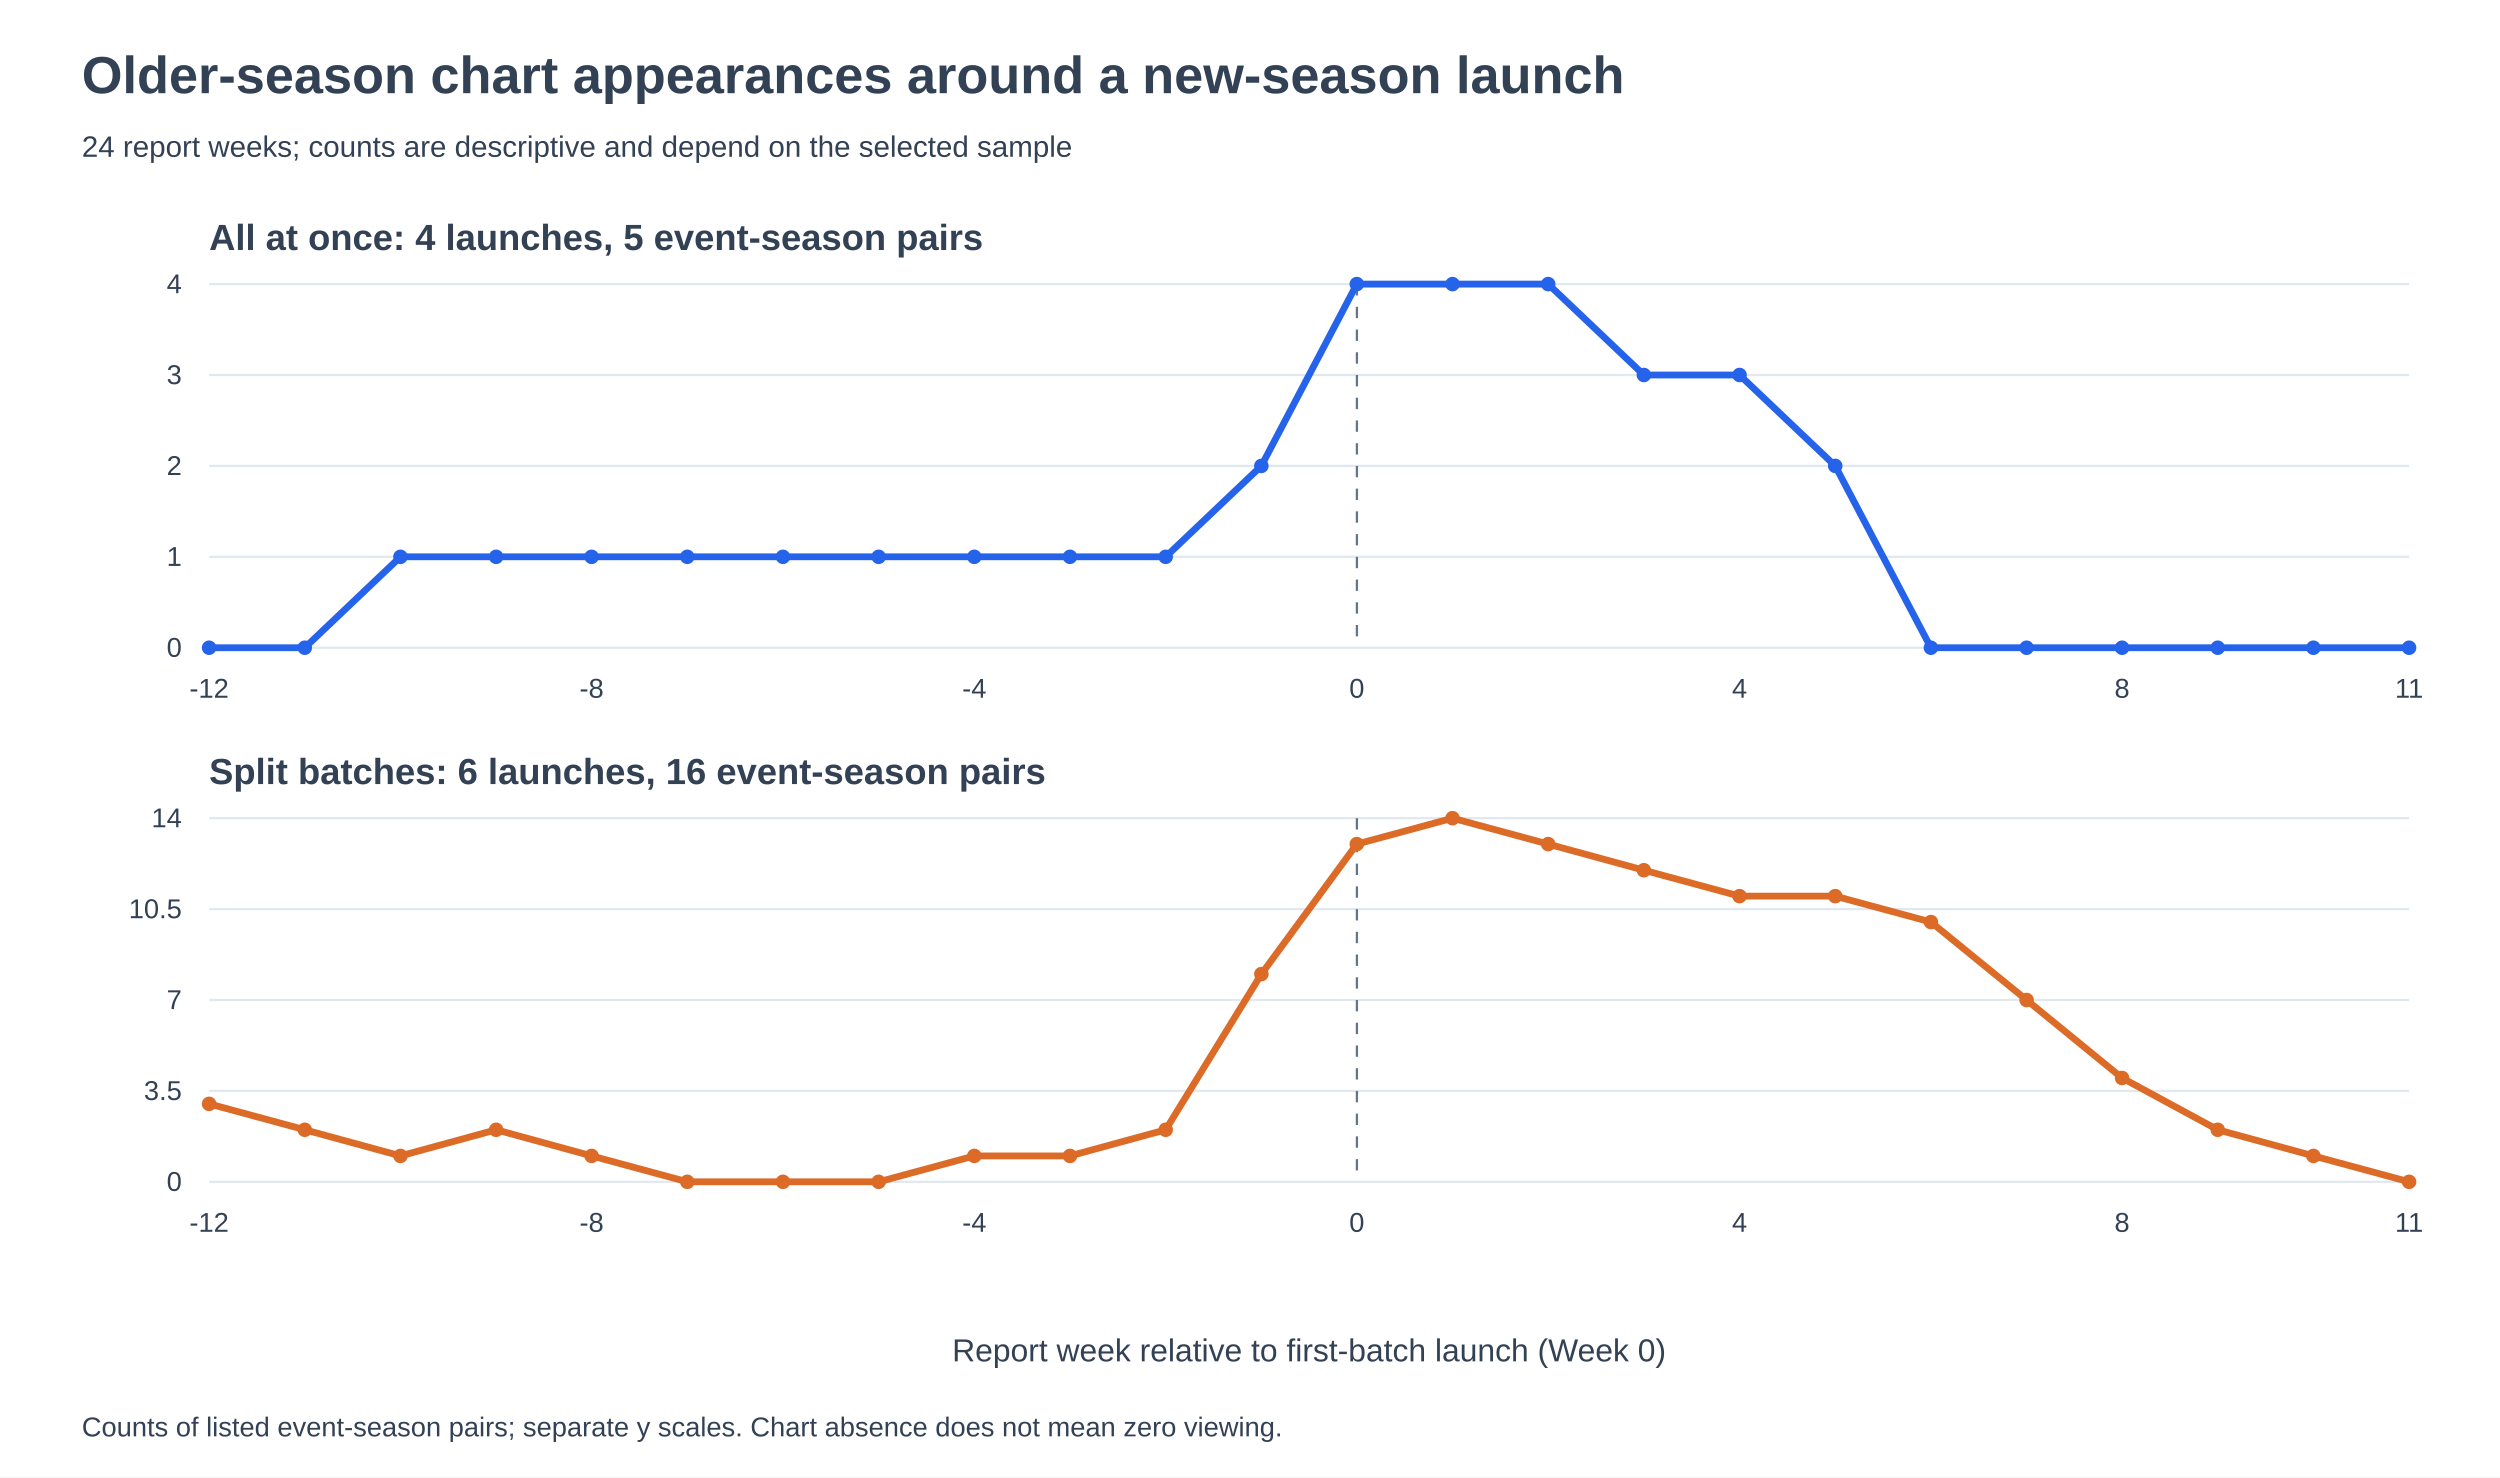
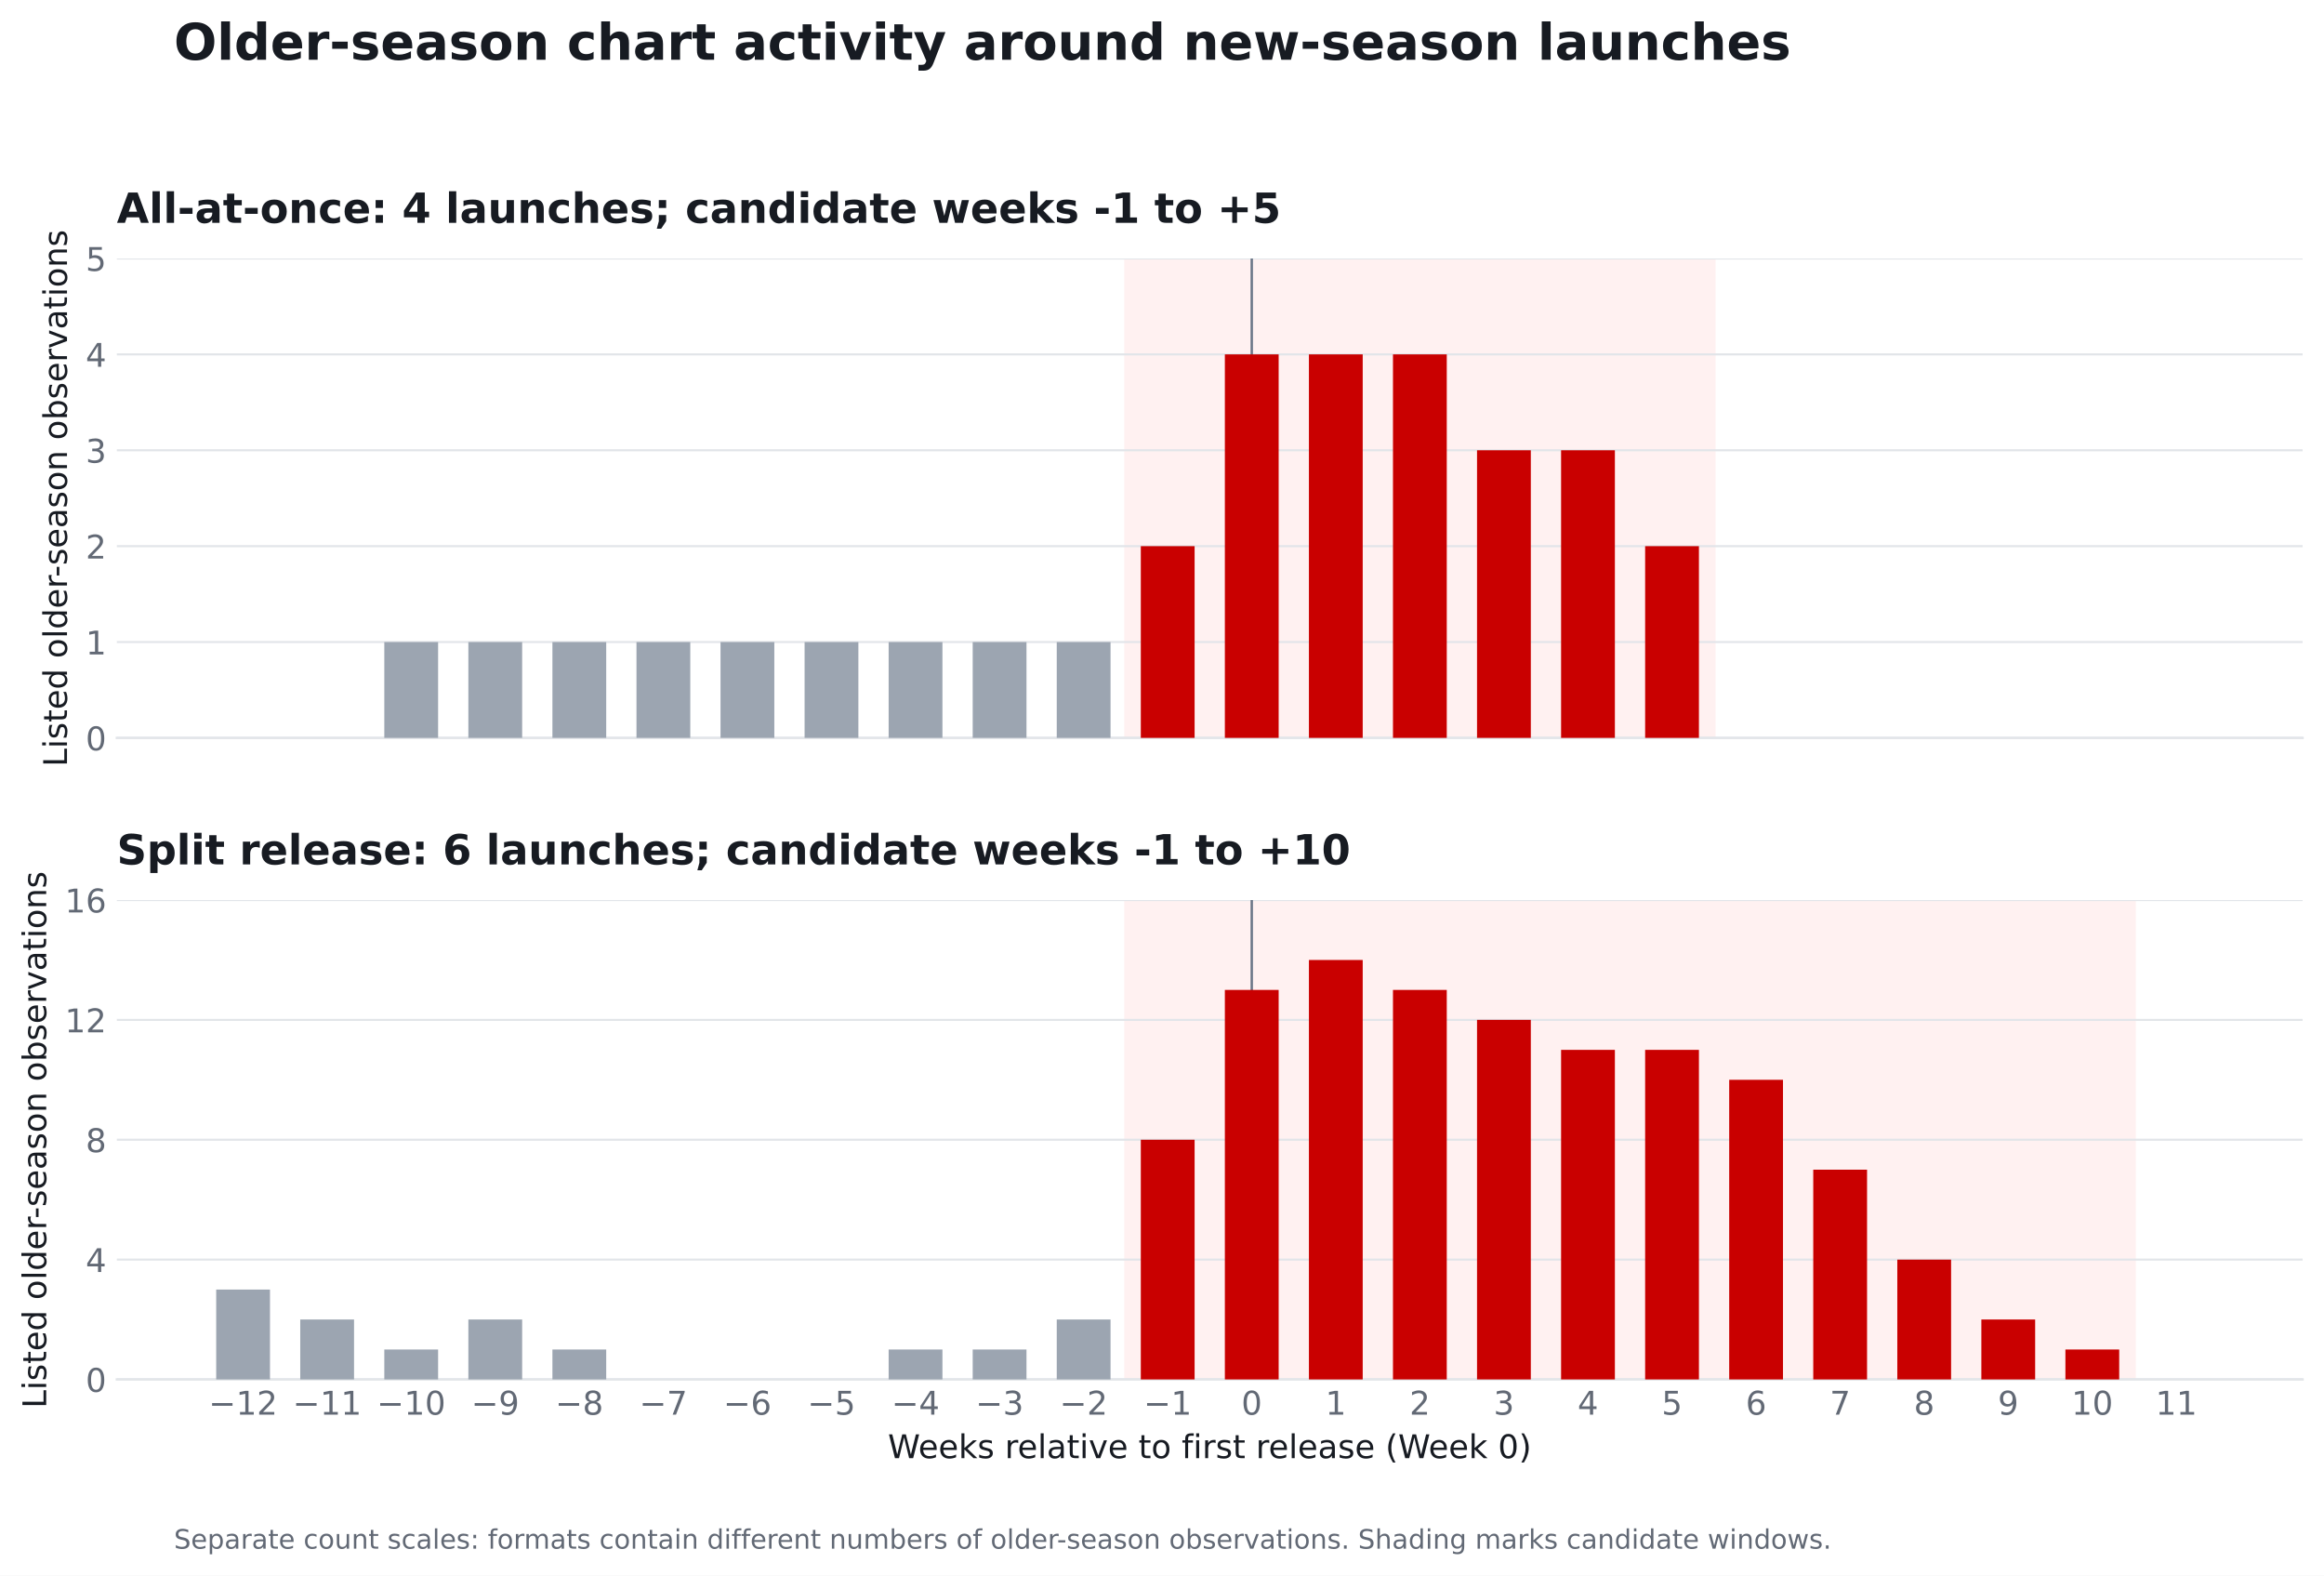
- <svg xmlns="http://www.w3.org/2000/svg" width="1100" height="650" viewBox="0 0 1100 650">
-   <rect width="1100" height="650" fill="white" />
-   <text x="36.0" y="41.0" font-family="Arial, sans-serif" font-size="23" text-anchor="start" fill="#334155" font-weight="bold">Older-season chart appearances around a new-season launch</text>
-   <text x="36.0" y="69.0" font-family="Arial, sans-serif" font-size="13" text-anchor="start" fill="#334155" font-weight="normal">24 report weeks; counts are descriptive and depend on the selected sample</text>
-   <text x="92.0" y="110.0" font-family="Arial, sans-serif" font-size="16" text-anchor="start" fill="#334155" font-weight="bold">All at once: 4 launches, 5 event-season pairs</text>
-   <line x1="92" y1="285" x2="1060" y2="285" stroke="#e2e8f0" />
-   <text x="80.0" y="289.0" font-family="Arial, sans-serif" font-size="12" text-anchor="end" fill="#334155" font-weight="normal">0</text>
-   <line x1="92" y1="245.0" x2="1060" y2="245.0" stroke="#e2e8f0" />
-   <text x="80.0" y="249.0" font-family="Arial, sans-serif" font-size="12" text-anchor="end" fill="#334155" font-weight="normal">1</text>
-   <line x1="92" y1="205.0" x2="1060" y2="205.0" stroke="#e2e8f0" />
-   <text x="80.0" y="209.0" font-family="Arial, sans-serif" font-size="12" text-anchor="end" fill="#334155" font-weight="normal">2</text>
-   <line x1="92" y1="165.0" x2="1060" y2="165.0" stroke="#e2e8f0" />
-   <text x="80.0" y="169.0" font-family="Arial, sans-serif" font-size="12" text-anchor="end" fill="#334155" font-weight="normal">3</text>
-   <line x1="92" y1="125" x2="1060" y2="125" stroke="#e2e8f0" />
-   <text x="80.0" y="129.0" font-family="Arial, sans-serif" font-size="12" text-anchor="end" fill="#334155" font-weight="normal">4</text>
-   <line x1="597.043" y1="125" x2="597.043" y2="285" stroke="#64748b" stroke-dasharray="5 5" />
-   <text x="92.0" y="307.0" font-family="Arial, sans-serif" font-size="12" text-anchor="middle" fill="#334155" font-weight="normal">-12</text>
-   <text x="260.3" y="307.0" font-family="Arial, sans-serif" font-size="12" text-anchor="middle" fill="#334155" font-weight="normal">-8</text>
-   <text x="428.7" y="307.0" font-family="Arial, sans-serif" font-size="12" text-anchor="middle" fill="#334155" font-weight="normal">-4</text>
-   <text x="597.0" y="307.0" font-family="Arial, sans-serif" font-size="12" text-anchor="middle" fill="#334155" font-weight="normal">0</text>
-   <text x="765.4" y="307.0" font-family="Arial, sans-serif" font-size="12" text-anchor="middle" fill="#334155" font-weight="normal">4</text>
-   <text x="933.7" y="307.0" font-family="Arial, sans-serif" font-size="12" text-anchor="middle" fill="#334155" font-weight="normal">8</text>
-   <text x="1060.0" y="307.0" font-family="Arial, sans-serif" font-size="12" text-anchor="middle" fill="#334155" font-weight="normal">11</text>
-   <polyline points="92.0,285.0 134.1,285.0 176.2,245.0 218.3,245.0 260.3,245.0 302.4,245.0 344.5,245.0 386.6,245.0 428.7,245.0 470.8,245.0 512.9,245.0 555.0,205.0 597.0,125.0 639.1,125.0 681.2,125.0 723.3,165.0 765.4,165.0 807.5,205.0 849.6,285.0 891.7,285.0 933.7,285.0 975.8,285.0 1017.9,285.0 1060.0,285.0" fill="none" stroke="#2563eb" stroke-width="3" />
-   <circle cx="92.0" cy="285.0" r="3.2" fill="#2563eb" />
-   <circle cx="134.1" cy="285.0" r="3.2" fill="#2563eb" />
-   <circle cx="176.2" cy="245.0" r="3.2" fill="#2563eb" />
-   <circle cx="218.3" cy="245.0" r="3.2" fill="#2563eb" />
-   <circle cx="260.3" cy="245.0" r="3.2" fill="#2563eb" />
-   <circle cx="302.4" cy="245.0" r="3.2" fill="#2563eb" />
-   <circle cx="344.5" cy="245.0" r="3.2" fill="#2563eb" />
-   <circle cx="386.6" cy="245.0" r="3.2" fill="#2563eb" />
-   <circle cx="428.7" cy="245.0" r="3.2" fill="#2563eb" />
-   <circle cx="470.8" cy="245.0" r="3.2" fill="#2563eb" />
-   <circle cx="512.9" cy="245.0" r="3.2" fill="#2563eb" />
-   <circle cx="555.0" cy="205.0" r="3.2" fill="#2563eb" />
-   <circle cx="597.0" cy="125.0" r="3.2" fill="#2563eb" />
-   <circle cx="639.1" cy="125.0" r="3.2" fill="#2563eb" />
-   <circle cx="681.2" cy="125.0" r="3.2" fill="#2563eb" />
-   <circle cx="723.3" cy="165.0" r="3.2" fill="#2563eb" />
-   <circle cx="765.4" cy="165.0" r="3.2" fill="#2563eb" />
-   <circle cx="807.5" cy="205.0" r="3.2" fill="#2563eb" />
-   <circle cx="849.6" cy="285.0" r="3.2" fill="#2563eb" />
-   <circle cx="891.7" cy="285.0" r="3.2" fill="#2563eb" />
-   <circle cx="933.7" cy="285.0" r="3.2" fill="#2563eb" />
-   <circle cx="975.8" cy="285.0" r="3.2" fill="#2563eb" />
-   <circle cx="1017.9" cy="285.0" r="3.2" fill="#2563eb" />
-   <circle cx="1060.0" cy="285.0" r="3.2" fill="#2563eb" />
-   <text x="92.0" y="345.0" font-family="Arial, sans-serif" font-size="16" text-anchor="start" fill="#334155" font-weight="bold">Split batches: 6 launches, 16 event-season pairs</text>
-   <line x1="92" y1="520" x2="1060" y2="520" stroke="#e2e8f0" />
-   <text x="80.0" y="524.0" font-family="Arial, sans-serif" font-size="12" text-anchor="end" fill="#334155" font-weight="normal">0</text>
-   <line x1="92" y1="480.0" x2="1060" y2="480.0" stroke="#e2e8f0" />
-   <text x="80.0" y="484.0" font-family="Arial, sans-serif" font-size="12" text-anchor="end" fill="#334155" font-weight="normal">3.5</text>
-   <line x1="92" y1="440.0" x2="1060" y2="440.0" stroke="#e2e8f0" />
-   <text x="80.0" y="444.0" font-family="Arial, sans-serif" font-size="12" text-anchor="end" fill="#334155" font-weight="normal">7</text>
-   <line x1="92" y1="400.0" x2="1060" y2="400.0" stroke="#e2e8f0" />
-   <text x="80.0" y="404.0" font-family="Arial, sans-serif" font-size="12" text-anchor="end" fill="#334155" font-weight="normal">10.5</text>
-   <line x1="92" y1="360" x2="1060" y2="360" stroke="#e2e8f0" />
-   <text x="80.0" y="364.0" font-family="Arial, sans-serif" font-size="12" text-anchor="end" fill="#334155" font-weight="normal">14</text>
-   <line x1="597.043" y1="360" x2="597.043" y2="520" stroke="#64748b" stroke-dasharray="5 5" />
-   <text x="92.0" y="542.0" font-family="Arial, sans-serif" font-size="12" text-anchor="middle" fill="#334155" font-weight="normal">-12</text>
-   <text x="260.3" y="542.0" font-family="Arial, sans-serif" font-size="12" text-anchor="middle" fill="#334155" font-weight="normal">-8</text>
-   <text x="428.7" y="542.0" font-family="Arial, sans-serif" font-size="12" text-anchor="middle" fill="#334155" font-weight="normal">-4</text>
-   <text x="597.0" y="542.0" font-family="Arial, sans-serif" font-size="12" text-anchor="middle" fill="#334155" font-weight="normal">0</text>
-   <text x="765.4" y="542.0" font-family="Arial, sans-serif" font-size="12" text-anchor="middle" fill="#334155" font-weight="normal">4</text>
-   <text x="933.7" y="542.0" font-family="Arial, sans-serif" font-size="12" text-anchor="middle" fill="#334155" font-weight="normal">8</text>
-   <text x="1060.0" y="542.0" font-family="Arial, sans-serif" font-size="12" text-anchor="middle" fill="#334155" font-weight="normal">11</text>
-   <polyline points="92.0,485.7 134.1,497.1 176.2,508.6 218.3,497.1 260.3,508.6 302.4,520.0 344.5,520.0 386.6,520.0 428.7,508.6 470.8,508.6 512.9,497.1 555.0,428.6 597.0,371.4 639.1,360.0 681.2,371.4 723.3,382.9 765.4,394.3 807.5,394.3 849.6,405.7 891.7,440.0 933.7,474.3 975.8,497.1 1017.9,508.6 1060.0,520.0" fill="none" stroke="#db6b27" stroke-width="3" />
-   <circle cx="92.0" cy="485.7" r="3.2" fill="#db6b27" />
-   <circle cx="134.1" cy="497.1" r="3.2" fill="#db6b27" />
-   <circle cx="176.2" cy="508.6" r="3.2" fill="#db6b27" />
-   <circle cx="218.3" cy="497.1" r="3.2" fill="#db6b27" />
-   <circle cx="260.3" cy="508.6" r="3.2" fill="#db6b27" />
-   <circle cx="302.4" cy="520.0" r="3.2" fill="#db6b27" />
-   <circle cx="344.5" cy="520.0" r="3.2" fill="#db6b27" />
-   <circle cx="386.6" cy="520.0" r="3.2" fill="#db6b27" />
-   <circle cx="428.7" cy="508.6" r="3.2" fill="#db6b27" />
-   <circle cx="470.8" cy="508.6" r="3.2" fill="#db6b27" />
-   <circle cx="512.9" cy="497.1" r="3.2" fill="#db6b27" />
-   <circle cx="555.0" cy="428.6" r="3.2" fill="#db6b27" />
-   <circle cx="597.0" cy="371.4" r="3.2" fill="#db6b27" />
-   <circle cx="639.1" cy="360.0" r="3.2" fill="#db6b27" />
-   <circle cx="681.2" cy="371.4" r="3.2" fill="#db6b27" />
-   <circle cx="723.3" cy="382.9" r="3.2" fill="#db6b27" />
-   <circle cx="765.4" cy="394.3" r="3.2" fill="#db6b27" />
-   <circle cx="807.5" cy="394.3" r="3.2" fill="#db6b27" />
-   <circle cx="849.6" cy="405.7" r="3.2" fill="#db6b27" />
-   <circle cx="891.7" cy="440.0" r="3.2" fill="#db6b27" />
-   <circle cx="933.7" cy="474.3" r="3.2" fill="#db6b27" />
-   <circle cx="975.8" cy="497.1" r="3.2" fill="#db6b27" />
-   <circle cx="1017.9" cy="508.6" r="3.2" fill="#db6b27" />
-   <circle cx="1060.0" cy="520.0" r="3.2" fill="#db6b27" />
-   <text x="576.0" y="599.0" font-family="Arial, sans-serif" font-size="14" text-anchor="middle" fill="#334155" font-weight="normal">Report week relative to first-batch launch (Week 0)</text>
-   <text x="36.0" y="632.0" font-family="Arial, sans-serif" font-size="12" text-anchor="start" fill="#334155" font-weight="normal">Counts of listed event-season pairs; separate y scales. Chart absence does not mean zero viewing.</text>
+ <svg xmlns="http://www.w3.org/2000/svg" width="782.533pt" height="530.424pt" viewBox="0 0 782.533 530.424" version="1.1">
+   <defs>
+     <style type="text/css">*{stroke-linejoin: round; stroke-linecap: butt}</style>
+   </defs>
+   <g id="figure_1">
+     <g id="patch_1">
+       <path d="M 0 530.424  L 782.533 530.424  L 782.533 0  L 0 0  z " style="fill: #ffffff" />
+     </g>
+     <g id="axes_1">
+       <g id="patch_2">
+         <path d="M 39.343 248.416  L 775.333 248.416  L 775.333 87.024  L 39.343 87.024  z " style="fill: #ffffff" />
+       </g>
+       <g id="patch_3">
+         <path d="M 379.035 248.416  L 577.156 248.416  L 577.156 87.024  L 379.035 87.024  z " clip-path="url(#pc208559058)" style="fill: #fff1f1; stroke: #fff1f1; stroke-linejoin: miter" />
+       </g>
+       <g id="matplotlib.axis_1">
+         <g id="xtick_1">
+           <g id="line2d_1" />
+         </g>
+         <g id="xtick_2">
+           <g id="line2d_2" />
+         </g>
+         <g id="xtick_3">
+           <g id="line2d_3" />
+         </g>
+         <g id="xtick_4">
+           <g id="line2d_4" />
+         </g>
+         <g id="xtick_5">
+           <g id="line2d_5" />
+         </g>
+         <g id="xtick_6">
+           <g id="line2d_6" />
+         </g>
+         <g id="xtick_7">
+           <g id="line2d_7" />
+         </g>
+         <g id="xtick_8">
+           <g id="line2d_8" />
+         </g>
+         <g id="xtick_9">
+           <g id="line2d_9" />
+         </g>
+         <g id="xtick_10">
+           <g id="line2d_10" />
+         </g>
+         <g id="xtick_11">
+           <g id="line2d_11" />
+         </g>
+         <g id="xtick_12">
+           <g id="line2d_12" />
+         </g>
+         <g id="xtick_13">
+           <g id="line2d_13" />
+         </g>
+         <g id="xtick_14">
+           <g id="line2d_14" />
+         </g>
+         <g id="xtick_15">
+           <g id="line2d_15" />
+         </g>
+         <g id="xtick_16">
+           <g id="line2d_16" />
+         </g>
+         <g id="xtick_17">
+           <g id="line2d_17" />
+         </g>
+         <g id="xtick_18">
+           <g id="line2d_18" />
+         </g>
+         <g id="xtick_19">
+           <g id="line2d_19" />
+         </g>
+         <g id="xtick_20">
+           <g id="line2d_20" />
+         </g>
+         <g id="xtick_21">
+           <g id="line2d_21" />
+         </g>
+         <g id="xtick_22">
+           <g id="line2d_22" />
+         </g>
+         <g id="xtick_23">
+           <g id="line2d_23" />
+         </g>
+         <g id="xtick_24">
+           <g id="line2d_24" />
+         </g>
+       </g>
+       <g id="matplotlib.axis_2">
+         <g id="ytick_1">
+           <g id="line2d_25">
+             <path d="M 39.343 248.416  L 775.333 248.416  " clip-path="url(#pc208559058)" style="fill: none; stroke: #e2e5e9; stroke-width: 0.7; stroke-linecap: square" />
+           </g>
+           <g id="line2d_26" />
+           <g id="text_1">
+             <text style="font-size: 11px; font-family: 'DejaVu Sans'; text-anchor: end; fill: #626975" x="35.843" y="252.595" transform="rotate(-0 35.84344 252.5951)">0</text>
+           </g>
+         </g>
+         <g id="ytick_2">
+           <g id="line2d_27">
+             <path d="M 39.343 216.138  L 775.333 216.138  " clip-path="url(#pc208559058)" style="fill: none; stroke: #e2e5e9; stroke-width: 0.7; stroke-linecap: square" />
+           </g>
+           <g id="line2d_28" />
+           <g id="text_2">
+             <text style="font-size: 11px; font-family: 'DejaVu Sans'; text-anchor: end; fill: #626975" x="35.843" y="220.317" transform="rotate(-0 35.84344 220.3167)">1</text>
+           </g>
+         </g>
+         <g id="ytick_3">
+           <g id="line2d_29">
+             <path d="M 39.343 183.859  L 775.333 183.859  " clip-path="url(#pc208559058)" style="fill: none; stroke: #e2e5e9; stroke-width: 0.7; stroke-linecap: square" />
+           </g>
+           <g id="line2d_30" />
+           <g id="text_3">
+             <text style="font-size: 11px; font-family: 'DejaVu Sans'; text-anchor: end; fill: #626975" x="35.843" y="188.038" transform="rotate(-0 35.84344 188.0383)">2</text>
+           </g>
+         </g>
+         <g id="ytick_4">
+           <g id="line2d_31">
+             <path d="M 39.343 151.581  L 775.333 151.581  " clip-path="url(#pc208559058)" style="fill: none; stroke: #e2e5e9; stroke-width: 0.7; stroke-linecap: square" />
+           </g>
+           <g id="line2d_32" />
+           <g id="text_4">
+             <text style="font-size: 11px; font-family: 'DejaVu Sans'; text-anchor: end; fill: #626975" x="35.843" y="155.76" transform="rotate(-0 35.84344 155.7599)">3</text>
+           </g>
+         </g>
+         <g id="ytick_5">
+           <g id="line2d_33">
+             <path d="M 39.343 119.302  L 775.333 119.302  " clip-path="url(#pc208559058)" style="fill: none; stroke: #e2e5e9; stroke-width: 0.7; stroke-linecap: square" />
+           </g>
+           <g id="line2d_34" />
+           <g id="text_5">
+             <text style="font-size: 11px; font-family: 'DejaVu Sans'; text-anchor: end; fill: #626975" x="35.843" y="123.482" transform="rotate(-0 35.84344 123.4815)">4</text>
+           </g>
+         </g>
+         <g id="ytick_6">
+           <g id="line2d_35">
+             <path d="M 39.343 87.024  L 775.333 87.024  " clip-path="url(#pc208559058)" style="fill: none; stroke: #e2e5e9; stroke-width: 0.7; stroke-linecap: square" />
+           </g>
+           <g id="line2d_36" />
+           <g id="text_6">
+             <text style="font-size: 11px; font-family: 'DejaVu Sans'; text-anchor: end; fill: #626975" x="35.843" y="91.203" transform="rotate(-0 35.84344 91.20314)">5</text>
+           </g>
+         </g>
+         <g id="text_7">
+           <text style="font-size: 11px; font-family: 'DejaVu Sans'; text-anchor: middle; fill: #171b22" x="22.557" y="167.72" transform="rotate(-90 22.55703 167.72)">Listed older-season observations</text>
+         </g>
+       </g>
+       <g id="line2d_37">
+         <path d="M 421.49 248.416  L 421.49 87.024  " clip-path="url(#pc208559058)" style="fill: none; stroke: #697587; stroke-width: 0.8; stroke-linecap: square" />
+       </g>
+       <g id="patch_4">
+         <path d="M 39.343 248.416  L 775.333 248.416  " style="fill: none; stroke: #e2e5e9; stroke-width: 0.8; stroke-linejoin: miter; stroke-linecap: square" />
+       </g>
+       <g id="patch_5">
+         <path d="M 72.798 248.416  L 90.911 248.416  L 90.911 248.416  L 72.798 248.416  z " clip-path="url(#pc208559058)" style="fill: #9ca5b1" />
+       </g>
+       <g id="patch_6">
+         <path d="M 101.1 248.416  L 119.214 248.416  L 119.214 248.416  L 101.1 248.416  z " clip-path="url(#pc208559058)" style="fill: #9ca5b1" />
+       </g>
+       <g id="patch_7">
+         <path d="M 129.403 248.416  L 147.517 248.416  L 147.517 216.138  L 129.403 216.138  z " clip-path="url(#pc208559058)" style="fill: #9ca5b1" />
+       </g>
+       <g id="patch_8">
+         <path d="M 157.706 248.416  L 175.82 248.416  L 175.82 216.138  L 157.706 216.138  z " clip-path="url(#pc208559058)" style="fill: #9ca5b1" />
+       </g>
+       <g id="patch_9">
+         <path d="M 186.009 248.416  L 204.123 248.416  L 204.123 216.138  L 186.009 216.138  z " clip-path="url(#pc208559058)" style="fill: #9ca5b1" />
+       </g>
+       <g id="patch_10">
+         <path d="M 214.312 248.416  L 232.426 248.416  L 232.426 216.138  L 214.312 216.138  z " clip-path="url(#pc208559058)" style="fill: #9ca5b1" />
+       </g>
+       <g id="patch_11">
+         <path d="M 242.615 248.416  L 260.729 248.416  L 260.729 216.138  L 242.615 216.138  z " clip-path="url(#pc208559058)" style="fill: #9ca5b1" />
+       </g>
+       <g id="patch_12">
+         <path d="M 270.918 248.416  L 289.032 248.416  L 289.032 216.138  L 270.918 216.138  z " clip-path="url(#pc208559058)" style="fill: #9ca5b1" />
+       </g>
+       <g id="patch_13">
+         <path d="M 299.221 248.416  L 317.335 248.416  L 317.335 216.138  L 299.221 216.138  z " clip-path="url(#pc208559058)" style="fill: #9ca5b1" />
+       </g>
+       <g id="patch_14">
+         <path d="M 327.524 248.416  L 345.638 248.416  L 345.638 216.138  L 327.524 216.138  z " clip-path="url(#pc208559058)" style="fill: #9ca5b1" />
+       </g>
+       <g id="patch_15">
+         <path d="M 355.827 248.416  L 373.941 248.416  L 373.941 216.138  L 355.827 216.138  z " clip-path="url(#pc208559058)" style="fill: #9ca5b1" />
+       </g>
+       <g id="patch_16">
+         <path d="M 384.13 248.416  L 402.244 248.416  L 402.244 183.859  L 384.13 183.859  z " clip-path="url(#pc208559058)" style="fill: #c90000" />
+       </g>
+       <g id="patch_17">
+         <path d="M 412.433 248.416  L 430.547 248.416  L 430.547 119.302  L 412.433 119.302  z " clip-path="url(#pc208559058)" style="fill: #c90000" />
+       </g>
+       <g id="patch_18">
+         <path d="M 440.736 248.416  L 458.85 248.416  L 458.85 119.302  L 440.736 119.302  z " clip-path="url(#pc208559058)" style="fill: #c90000" />
+       </g>
+       <g id="patch_19">
+         <path d="M 469.039 248.416  L 487.153 248.416  L 487.153 119.302  L 469.039 119.302  z " clip-path="url(#pc208559058)" style="fill: #c90000" />
+       </g>
+       <g id="patch_20">
+         <path d="M 497.342 248.416  L 515.456 248.416  L 515.456 151.581  L 497.342 151.581  z " clip-path="url(#pc208559058)" style="fill: #c90000" />
+       </g>
+       <g id="patch_21">
+         <path d="M 525.645 248.416  L 543.759 248.416  L 543.759 151.581  L 525.645 151.581  z " clip-path="url(#pc208559058)" style="fill: #c90000" />
+       </g>
+       <g id="patch_22">
+         <path d="M 553.948 248.416  L 572.062 248.416  L 572.062 183.859  L 553.948 183.859  z " clip-path="url(#pc208559058)" style="fill: #c90000" />
+       </g>
+       <g id="patch_23">
+         <path d="M 582.251 248.416  L 600.365 248.416  L 600.365 248.416  L 582.251 248.416  z " clip-path="url(#pc208559058)" style="fill: #9ca5b1" />
+       </g>
+       <g id="patch_24">
+         <path d="M 610.554 248.416  L 628.668 248.416  L 628.668 248.416  L 610.554 248.416  z " clip-path="url(#pc208559058)" style="fill: #9ca5b1" />
+       </g>
+       <g id="patch_25">
+         <path d="M 638.857 248.416  L 656.97 248.416  L 656.97 248.416  L 638.857 248.416  z " clip-path="url(#pc208559058)" style="fill: #9ca5b1" />
+       </g>
+       <g id="patch_26">
+         <path d="M 667.16 248.416  L 685.273 248.416  L 685.273 248.416  L 667.16 248.416  z " clip-path="url(#pc208559058)" style="fill: #9ca5b1" />
+       </g>
+       <g id="patch_27">
+         <path d="M 695.463 248.416  L 713.576 248.416  L 713.576 248.416  L 695.463 248.416  z " clip-path="url(#pc208559058)" style="fill: #9ca5b1" />
+       </g>
+       <g id="patch_28">
+         <path d="M 723.765 248.416  L 741.879 248.416  L 741.879 248.416  L 723.765 248.416  z " clip-path="url(#pc208559058)" style="fill: #9ca5b1" />
+       </g>
+       <g id="text_8">
+         <text style="font-weight: 700; font-size: 14px; font-family: 'DejaVu Sans'; text-anchor: start; fill: #171b22" x="39.343" y="75.024" transform="rotate(-0 39.34344 75.024)">All-at-once: 4 launches; candidate weeks -1 to +5</text>
+       </g>
+     </g>
+     <g id="axes_2">
+       <g id="patch_29">
+         <path d="M 39.343 464.388  L 775.333 464.388  L 775.333 302.996  L 39.343 302.996  z " style="fill: #ffffff" />
+       </g>
+       <g id="patch_30">
+         <path d="M 379.035 464.388  L 718.671 464.388  L 718.671 302.996  L 379.035 302.996  z " clip-path="url(#p5726da5b09)" style="fill: #fff1f1; stroke: #fff1f1; stroke-linejoin: miter" />
+       </g>
+       <g id="matplotlib.axis_3">
+         <g id="xtick_25">
+           <g id="line2d_38" />
+           <g id="text_9">
+             <text style="font-size: 11px; font-family: 'DejaVu Sans'; text-anchor: middle; fill: #626975" x="81.854" y="476.246" transform="rotate(-0 81.85447 476.2463)">−12</text>
+           </g>
+         </g>
+         <g id="xtick_26">
+           <g id="line2d_39" />
+           <g id="text_10">
+             <text style="font-size: 11px; font-family: 'DejaVu Sans'; text-anchor: middle; fill: #626975" x="110.157" y="476.246" transform="rotate(-0 110.1574 476.2463)">−11</text>
+           </g>
+         </g>
+         <g id="xtick_27">
+           <g id="line2d_40" />
+           <g id="text_11">
+             <text style="font-size: 11px; font-family: 'DejaVu Sans'; text-anchor: middle; fill: #626975" x="138.46" y="476.246" transform="rotate(-0 138.4604 476.2463)">−10</text>
+           </g>
+         </g>
+         <g id="xtick_28">
+           <g id="line2d_41" />
+           <g id="text_12">
+             <text style="font-size: 11px; font-family: 'DejaVu Sans'; text-anchor: middle; fill: #626975" x="166.763" y="476.246" transform="rotate(-0 166.7633 476.2463)">−9</text>
+           </g>
+         </g>
+         <g id="xtick_29">
+           <g id="line2d_42" />
+           <g id="text_13">
+             <text style="font-size: 11px; font-family: 'DejaVu Sans'; text-anchor: middle; fill: #626975" x="195.066" y="476.246" transform="rotate(-0 195.0663 476.2463)">−8</text>
+           </g>
+         </g>
+         <g id="xtick_30">
+           <g id="line2d_43" />
+           <g id="text_14">
+             <text style="font-size: 11px; font-family: 'DejaVu Sans'; text-anchor: middle; fill: #626975" x="223.369" y="476.246" transform="rotate(-0 223.3692 476.2463)">−7</text>
+           </g>
+         </g>
+         <g id="xtick_31">
+           <g id="line2d_44" />
+           <g id="text_15">
+             <text style="font-size: 11px; font-family: 'DejaVu Sans'; text-anchor: middle; fill: #626975" x="251.672" y="476.246" transform="rotate(-0 251.6722 476.2463)">−6</text>
+           </g>
+         </g>
+         <g id="xtick_32">
+           <g id="line2d_45" />
+           <g id="text_16">
+             <text style="font-size: 11px; font-family: 'DejaVu Sans'; text-anchor: middle; fill: #626975" x="279.975" y="476.246" transform="rotate(-0 279.9751 476.2463)">−5</text>
+           </g>
+         </g>
+         <g id="xtick_33">
+           <g id="line2d_46" />
+           <g id="text_17">
+             <text style="font-size: 11px; font-family: 'DejaVu Sans'; text-anchor: middle; fill: #626975" x="308.278" y="476.246" transform="rotate(-0 308.2781 476.2463)">−4</text>
+           </g>
+         </g>
+         <g id="xtick_34">
+           <g id="line2d_47" />
+           <g id="text_18">
+             <text style="font-size: 11px; font-family: 'DejaVu Sans'; text-anchor: middle; fill: #626975" x="336.581" y="476.246" transform="rotate(-0 336.5811 476.2463)">−3</text>
+           </g>
+         </g>
+         <g id="xtick_35">
+           <g id="line2d_48" />
+           <g id="text_19">
+             <text style="font-size: 11px; font-family: 'DejaVu Sans'; text-anchor: middle; fill: #626975" x="364.884" y="476.246" transform="rotate(-0 364.884 476.2463)">−2</text>
+           </g>
+         </g>
+         <g id="xtick_36">
+           <g id="line2d_49" />
+           <g id="text_20">
+             <text style="font-size: 11px; font-family: 'DejaVu Sans'; text-anchor: middle; fill: #626975" x="393.187" y="476.246" transform="rotate(-0 393.187 476.2463)">−1</text>
+           </g>
+         </g>
+         <g id="xtick_37">
+           <g id="line2d_50" />
+           <g id="text_21">
+             <text style="font-size: 11px; font-family: 'DejaVu Sans'; text-anchor: middle; fill: #626975" x="421.49" y="476.246" transform="rotate(-0 421.4899 476.2463)">0</text>
+           </g>
+         </g>
+         <g id="xtick_38">
+           <g id="line2d_51" />
+           <g id="text_22">
+             <text style="font-size: 11px; font-family: 'DejaVu Sans'; text-anchor: middle; fill: #626975" x="449.793" y="476.246" transform="rotate(-0 449.7929 476.2463)">1</text>
+           </g>
+         </g>
+         <g id="xtick_39">
+           <g id="line2d_52" />
+           <g id="text_23">
+             <text style="font-size: 11px; font-family: 'DejaVu Sans'; text-anchor: middle; fill: #626975" x="478.096" y="476.246" transform="rotate(-0 478.0958 476.2463)">2</text>
+           </g>
+         </g>
+         <g id="xtick_40">
+           <g id="line2d_53" />
+           <g id="text_24">
+             <text style="font-size: 11px; font-family: 'DejaVu Sans'; text-anchor: middle; fill: #626975" x="506.399" y="476.246" transform="rotate(-0 506.3988 476.2463)">3</text>
+           </g>
+         </g>
+         <g id="xtick_41">
+           <g id="line2d_54" />
+           <g id="text_25">
+             <text style="font-size: 11px; font-family: 'DejaVu Sans'; text-anchor: middle; fill: #626975" x="534.702" y="476.246" transform="rotate(-0 534.7017 476.2463)">4</text>
+           </g>
+         </g>
+         <g id="xtick_42">
+           <g id="line2d_55" />
+           <g id="text_26">
+             <text style="font-size: 11px; font-family: 'DejaVu Sans'; text-anchor: middle; fill: #626975" x="563.005" y="476.246" transform="rotate(-0 563.0047 476.2463)">5</text>
+           </g>
+         </g>
+         <g id="xtick_43">
+           <g id="line2d_56" />
+           <g id="text_27">
+             <text style="font-size: 11px; font-family: 'DejaVu Sans'; text-anchor: middle; fill: #626975" x="591.308" y="476.246" transform="rotate(-0 591.3076 476.2463)">6</text>
+           </g>
+         </g>
+         <g id="xtick_44">
+           <g id="line2d_57" />
+           <g id="text_28">
+             <text style="font-size: 11px; font-family: 'DejaVu Sans'; text-anchor: middle; fill: #626975" x="619.611" y="476.246" transform="rotate(-0 619.6106 476.2463)">7</text>
+           </g>
+         </g>
+         <g id="xtick_45">
+           <g id="line2d_58" />
+           <g id="text_29">
+             <text style="font-size: 11px; font-family: 'DejaVu Sans'; text-anchor: middle; fill: #626975" x="647.914" y="476.246" transform="rotate(-0 647.9135 476.2463)">8</text>
+           </g>
+         </g>
+         <g id="xtick_46">
+           <g id="line2d_59" />
+           <g id="text_30">
+             <text style="font-size: 11px; font-family: 'DejaVu Sans'; text-anchor: middle; fill: #626975" x="676.216" y="476.246" transform="rotate(-0 676.2165 476.2463)">9</text>
+           </g>
+         </g>
+         <g id="xtick_47">
+           <g id="line2d_60" />
+           <g id="text_31">
+             <text style="font-size: 11px; font-family: 'DejaVu Sans'; text-anchor: middle; fill: #626975" x="704.519" y="476.246" transform="rotate(-0 704.5194 476.2463)">10</text>
+           </g>
+         </g>
+         <g id="xtick_48">
+           <g id="line2d_61" />
+           <g id="text_32">
+             <text style="font-size: 11px; font-family: 'DejaVu Sans'; text-anchor: middle; fill: #626975" x="732.822" y="476.246" transform="rotate(-0 732.8224 476.2463)">11</text>
+           </g>
+         </g>
+         <g id="text_33">
+           <text style="font-size: 11px; font-family: 'DejaVu Sans'; text-anchor: middle; fill: #171b22" x="407.338" y="490.892" transform="rotate(-0 407.3384 490.8922)">Weeks relative to first release (Week 0)</text>
+         </g>
+       </g>
+       <g id="matplotlib.axis_4">
+         <g id="ytick_7">
+           <g id="line2d_62">
+             <path d="M 39.343 464.388  L 775.333 464.388  " clip-path="url(#p5726da5b09)" style="fill: none; stroke: #e2e5e9; stroke-width: 0.7; stroke-linecap: square" />
+           </g>
+           <g id="line2d_63" />
+           <g id="text_34">
+             <text style="font-size: 11px; font-family: 'DejaVu Sans'; text-anchor: end; fill: #626975" x="35.843" y="468.567" transform="rotate(-0 35.84344 468.5671)">0</text>
+           </g>
+         </g>
+         <g id="ytick_8">
+           <g id="line2d_64">
+             <path d="M 39.343 424.04  L 775.333 424.04  " clip-path="url(#p5726da5b09)" style="fill: none; stroke: #e2e5e9; stroke-width: 0.7; stroke-linecap: square" />
+           </g>
+           <g id="line2d_65" />
+           <g id="text_35">
+             <text style="font-size: 11px; font-family: 'DejaVu Sans'; text-anchor: end; fill: #626975" x="35.843" y="428.219" transform="rotate(-0 35.84344 428.2191)">4</text>
+           </g>
+         </g>
+         <g id="ytick_9">
+           <g id="line2d_66">
+             <path d="M 39.343 383.692  L 775.333 383.692  " clip-path="url(#p5726da5b09)" style="fill: none; stroke: #e2e5e9; stroke-width: 0.7; stroke-linecap: square" />
+           </g>
+           <g id="line2d_67" />
+           <g id="text_36">
+             <text style="font-size: 11px; font-family: 'DejaVu Sans'; text-anchor: end; fill: #626975" x="35.843" y="387.871" transform="rotate(-0 35.84344 387.8711)">8</text>
+           </g>
+         </g>
+         <g id="ytick_10">
+           <g id="line2d_68">
+             <path d="M 39.343 343.344  L 775.333 343.344  " clip-path="url(#p5726da5b09)" style="fill: none; stroke: #e2e5e9; stroke-width: 0.7; stroke-linecap: square" />
+           </g>
+           <g id="line2d_69" />
+           <g id="text_37">
+             <text style="font-size: 11px; font-family: 'DejaVu Sans'; text-anchor: end; fill: #626975" x="35.843" y="347.523" transform="rotate(-0 35.84344 347.5231)">12</text>
+           </g>
+         </g>
+         <g id="ytick_11">
+           <g id="line2d_70">
+             <path d="M 39.343 302.996  L 775.333 302.996  " clip-path="url(#p5726da5b09)" style="fill: none; stroke: #e2e5e9; stroke-width: 0.7; stroke-linecap: square" />
+           </g>
+           <g id="line2d_71" />
+           <g id="text_38">
+             <text style="font-size: 11px; font-family: 'DejaVu Sans'; text-anchor: end; fill: #626975" x="35.843" y="307.175" transform="rotate(-0 35.84344 307.1751)">16</text>
+           </g>
+         </g>
+         <g id="text_39">
+           <text style="font-size: 11px; font-family: 'DejaVu Sans'; text-anchor: middle; fill: #171b22" x="15.558" y="383.692" transform="rotate(-90 15.55828 383.692)">Listed older-season observations</text>
+         </g>
+       </g>
+       <g id="line2d_72">
+         <path d="M 421.49 464.388  L 421.49 302.996  " clip-path="url(#p5726da5b09)" style="fill: none; stroke: #697587; stroke-width: 0.8; stroke-linecap: square" />
+       </g>
+       <g id="patch_31">
+         <path d="M 39.343 464.388  L 775.333 464.388  " style="fill: none; stroke: #e2e5e9; stroke-width: 0.8; stroke-linejoin: miter; stroke-linecap: square" />
+       </g>
+       <g id="patch_32">
+         <path d="M 72.798 464.388  L 90.911 464.388  L 90.911 434.127  L 72.798 434.127  z " clip-path="url(#p5726da5b09)" style="fill: #9ca5b1" />
+       </g>
+       <g id="patch_33">
+         <path d="M 101.1 464.388  L 119.214 464.388  L 119.214 444.214  L 101.1 444.214  z " clip-path="url(#p5726da5b09)" style="fill: #9ca5b1" />
+       </g>
+       <g id="patch_34">
+         <path d="M 129.403 464.388  L 147.517 464.388  L 147.517 454.301  L 129.403 454.301  z " clip-path="url(#p5726da5b09)" style="fill: #9ca5b1" />
+       </g>
+       <g id="patch_35">
+         <path d="M 157.706 464.388  L 175.82 464.388  L 175.82 444.214  L 157.706 444.214  z " clip-path="url(#p5726da5b09)" style="fill: #9ca5b1" />
+       </g>
+       <g id="patch_36">
+         <path d="M 186.009 464.388  L 204.123 464.388  L 204.123 454.301  L 186.009 454.301  z " clip-path="url(#p5726da5b09)" style="fill: #9ca5b1" />
+       </g>
+       <g id="patch_37">
+         <path d="M 214.312 464.388  L 232.426 464.388  L 232.426 464.388  L 214.312 464.388  z " clip-path="url(#p5726da5b09)" style="fill: #9ca5b1" />
+       </g>
+       <g id="patch_38">
+         <path d="M 242.615 464.388  L 260.729 464.388  L 260.729 464.388  L 242.615 464.388  z " clip-path="url(#p5726da5b09)" style="fill: #9ca5b1" />
+       </g>
+       <g id="patch_39">
+         <path d="M 270.918 464.388  L 289.032 464.388  L 289.032 464.388  L 270.918 464.388  z " clip-path="url(#p5726da5b09)" style="fill: #9ca5b1" />
+       </g>
+       <g id="patch_40">
+         <path d="M 299.221 464.388  L 317.335 464.388  L 317.335 454.301  L 299.221 454.301  z " clip-path="url(#p5726da5b09)" style="fill: #9ca5b1" />
+       </g>
+       <g id="patch_41">
+         <path d="M 327.524 464.388  L 345.638 464.388  L 345.638 454.301  L 327.524 454.301  z " clip-path="url(#p5726da5b09)" style="fill: #9ca5b1" />
+       </g>
+       <g id="patch_42">
+         <path d="M 355.827 464.388  L 373.941 464.388  L 373.941 444.214  L 355.827 444.214  z " clip-path="url(#p5726da5b09)" style="fill: #9ca5b1" />
+       </g>
+       <g id="patch_43">
+         <path d="M 384.13 464.388  L 402.244 464.388  L 402.244 383.692  L 384.13 383.692  z " clip-path="url(#p5726da5b09)" style="fill: #c90000" />
+       </g>
+       <g id="patch_44">
+         <path d="M 412.433 464.388  L 430.547 464.388  L 430.547 333.257  L 412.433 333.257  z " clip-path="url(#p5726da5b09)" style="fill: #c90000" />
+       </g>
+       <g id="patch_45">
+         <path d="M 440.736 464.388  L 458.85 464.388  L 458.85 323.17  L 440.736 323.17  z " clip-path="url(#p5726da5b09)" style="fill: #c90000" />
+       </g>
+       <g id="patch_46">
+         <path d="M 469.039 464.388  L 487.153 464.388  L 487.153 333.257  L 469.039 333.257  z " clip-path="url(#p5726da5b09)" style="fill: #c90000" />
+       </g>
+       <g id="patch_47">
+         <path d="M 497.342 464.388  L 515.456 464.388  L 515.456 343.344  L 497.342 343.344  z " clip-path="url(#p5726da5b09)" style="fill: #c90000" />
+       </g>
+       <g id="patch_48">
+         <path d="M 525.645 464.388  L 543.759 464.388  L 543.759 353.431  L 525.645 353.431  z " clip-path="url(#p5726da5b09)" style="fill: #c90000" />
+       </g>
+       <g id="patch_49">
+         <path d="M 553.948 464.388  L 572.062 464.388  L 572.062 353.431  L 553.948 353.431  z " clip-path="url(#p5726da5b09)" style="fill: #c90000" />
+       </g>
+       <g id="patch_50">
+         <path d="M 582.251 464.388  L 600.365 464.388  L 600.365 363.518  L 582.251 363.518  z " clip-path="url(#p5726da5b09)" style="fill: #c90000" />
+       </g>
+       <g id="patch_51">
+         <path d="M 610.554 464.388  L 628.668 464.388  L 628.668 393.779  L 610.554 393.779  z " clip-path="url(#p5726da5b09)" style="fill: #c90000" />
+       </g>
+       <g id="patch_52">
+         <path d="M 638.857 464.388  L 656.97 464.388  L 656.97 424.04  L 638.857 424.04  z " clip-path="url(#p5726da5b09)" style="fill: #c90000" />
+       </g>
+       <g id="patch_53">
+         <path d="M 667.16 464.388  L 685.273 464.388  L 685.273 444.214  L 667.16 444.214  z " clip-path="url(#p5726da5b09)" style="fill: #c90000" />
+       </g>
+       <g id="patch_54">
+         <path d="M 695.463 464.388  L 713.576 464.388  L 713.576 454.301  L 695.463 454.301  z " clip-path="url(#p5726da5b09)" style="fill: #c90000" />
+       </g>
+       <g id="patch_55">
+         <path d="M 723.765 464.388  L 741.879 464.388  L 741.879 464.388  L 723.765 464.388  z " clip-path="url(#p5726da5b09)" style="fill: #9ca5b1" />
+       </g>
+       <g id="text_40">
+         <text style="font-weight: 700; font-size: 14px; font-family: 'DejaVu Sans'; text-anchor: start; fill: #171b22" x="39.343" y="290.996" transform="rotate(-0 39.34344 290.996)">Split release: 6 launches; candidate weeks -1 to +10</text>
+       </g>
+     </g>
+     <g id="text_41">
+       <text style="font-weight: 700; font-size: 17px; font-family: 'DejaVu Sans'; text-anchor: start; fill: #171b22" x="58.573" y="20.117" transform="rotate(-0 58.57344 20.11734)">Older-season chart activity around new-season launches</text>
+     </g>
+     <g id="text_42">
+       <text style="font-size: 9px; font-family: 'DejaVu Sans'; text-anchor: start; fill: #626975" x="58.573" y="521.352" transform="rotate(-0 58.57344 521.352)">Separate count scales: formats contain different numbers of older-season observations. Shading marks candidate windows.</text>
+     </g>
+   </g>
+   <defs>
+     <clipPath id="pc208559058">
+       <rect x="39.343" y="87.024" width="735.99" height="161.392" />
+     </clipPath>
+     <clipPath id="p5726da5b09">
+       <rect x="39.343" y="302.996" width="735.99" height="161.392" />
+     </clipPath>
+   </defs>
</svg>
